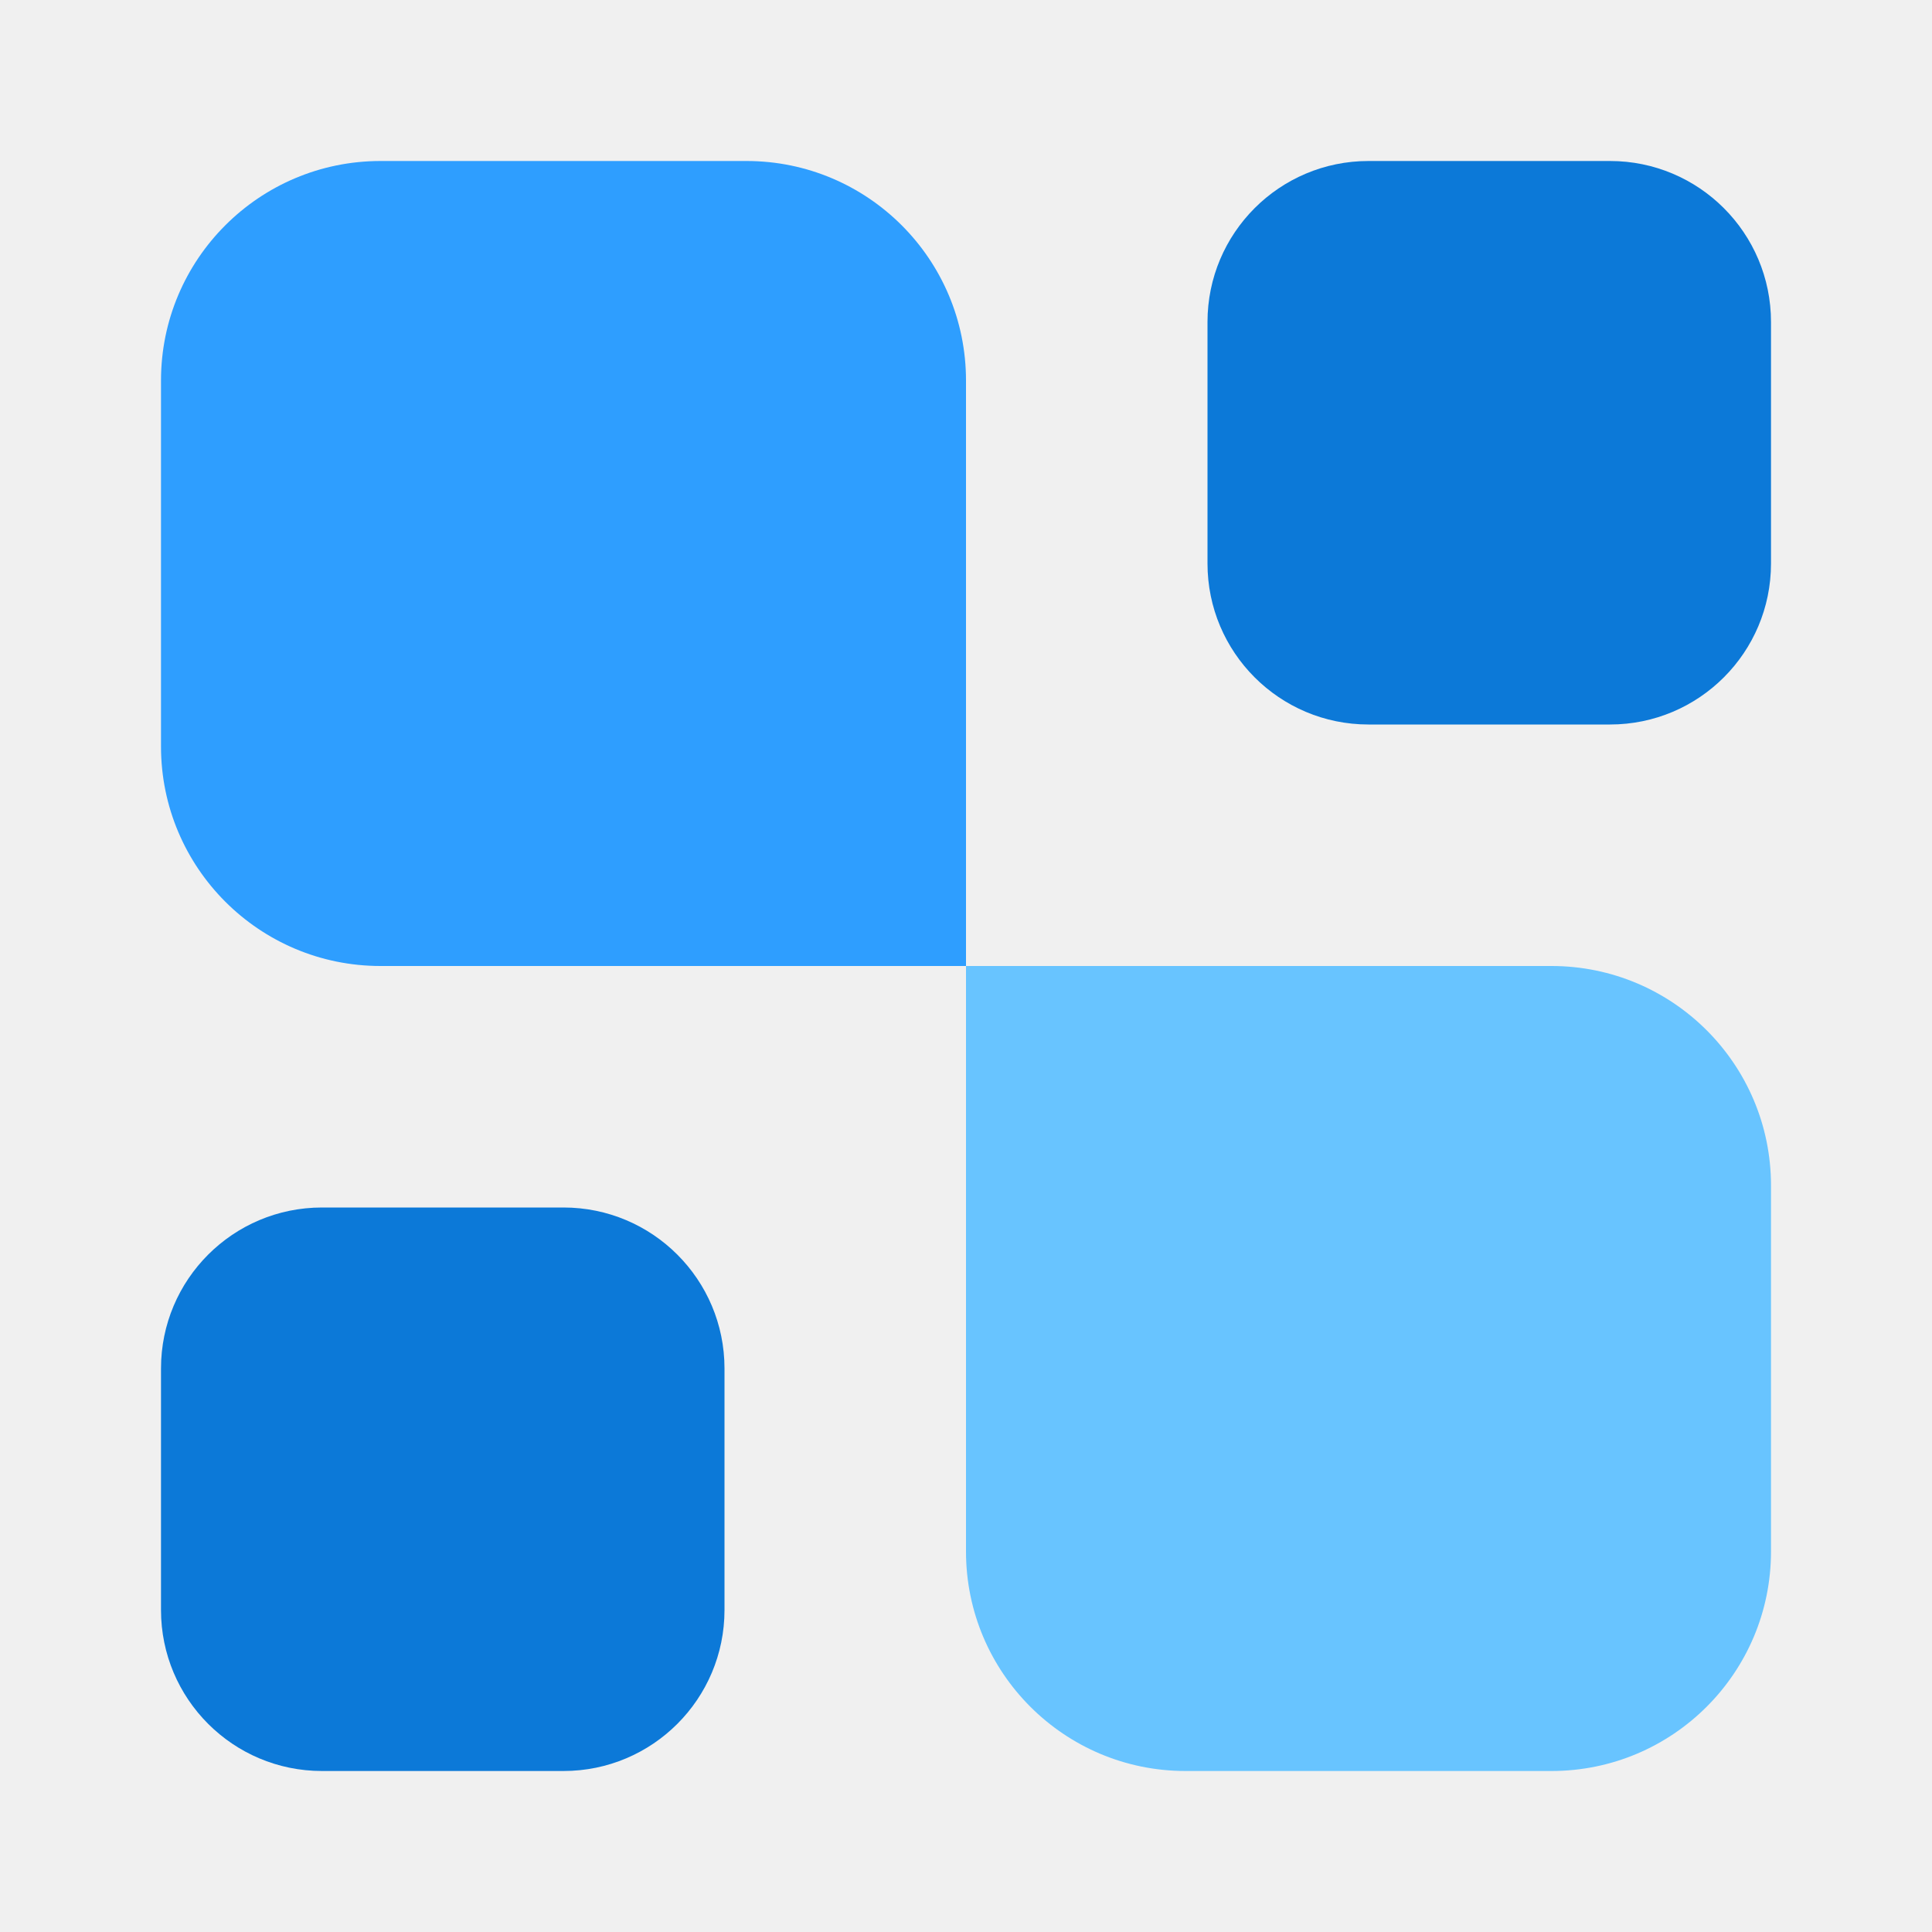
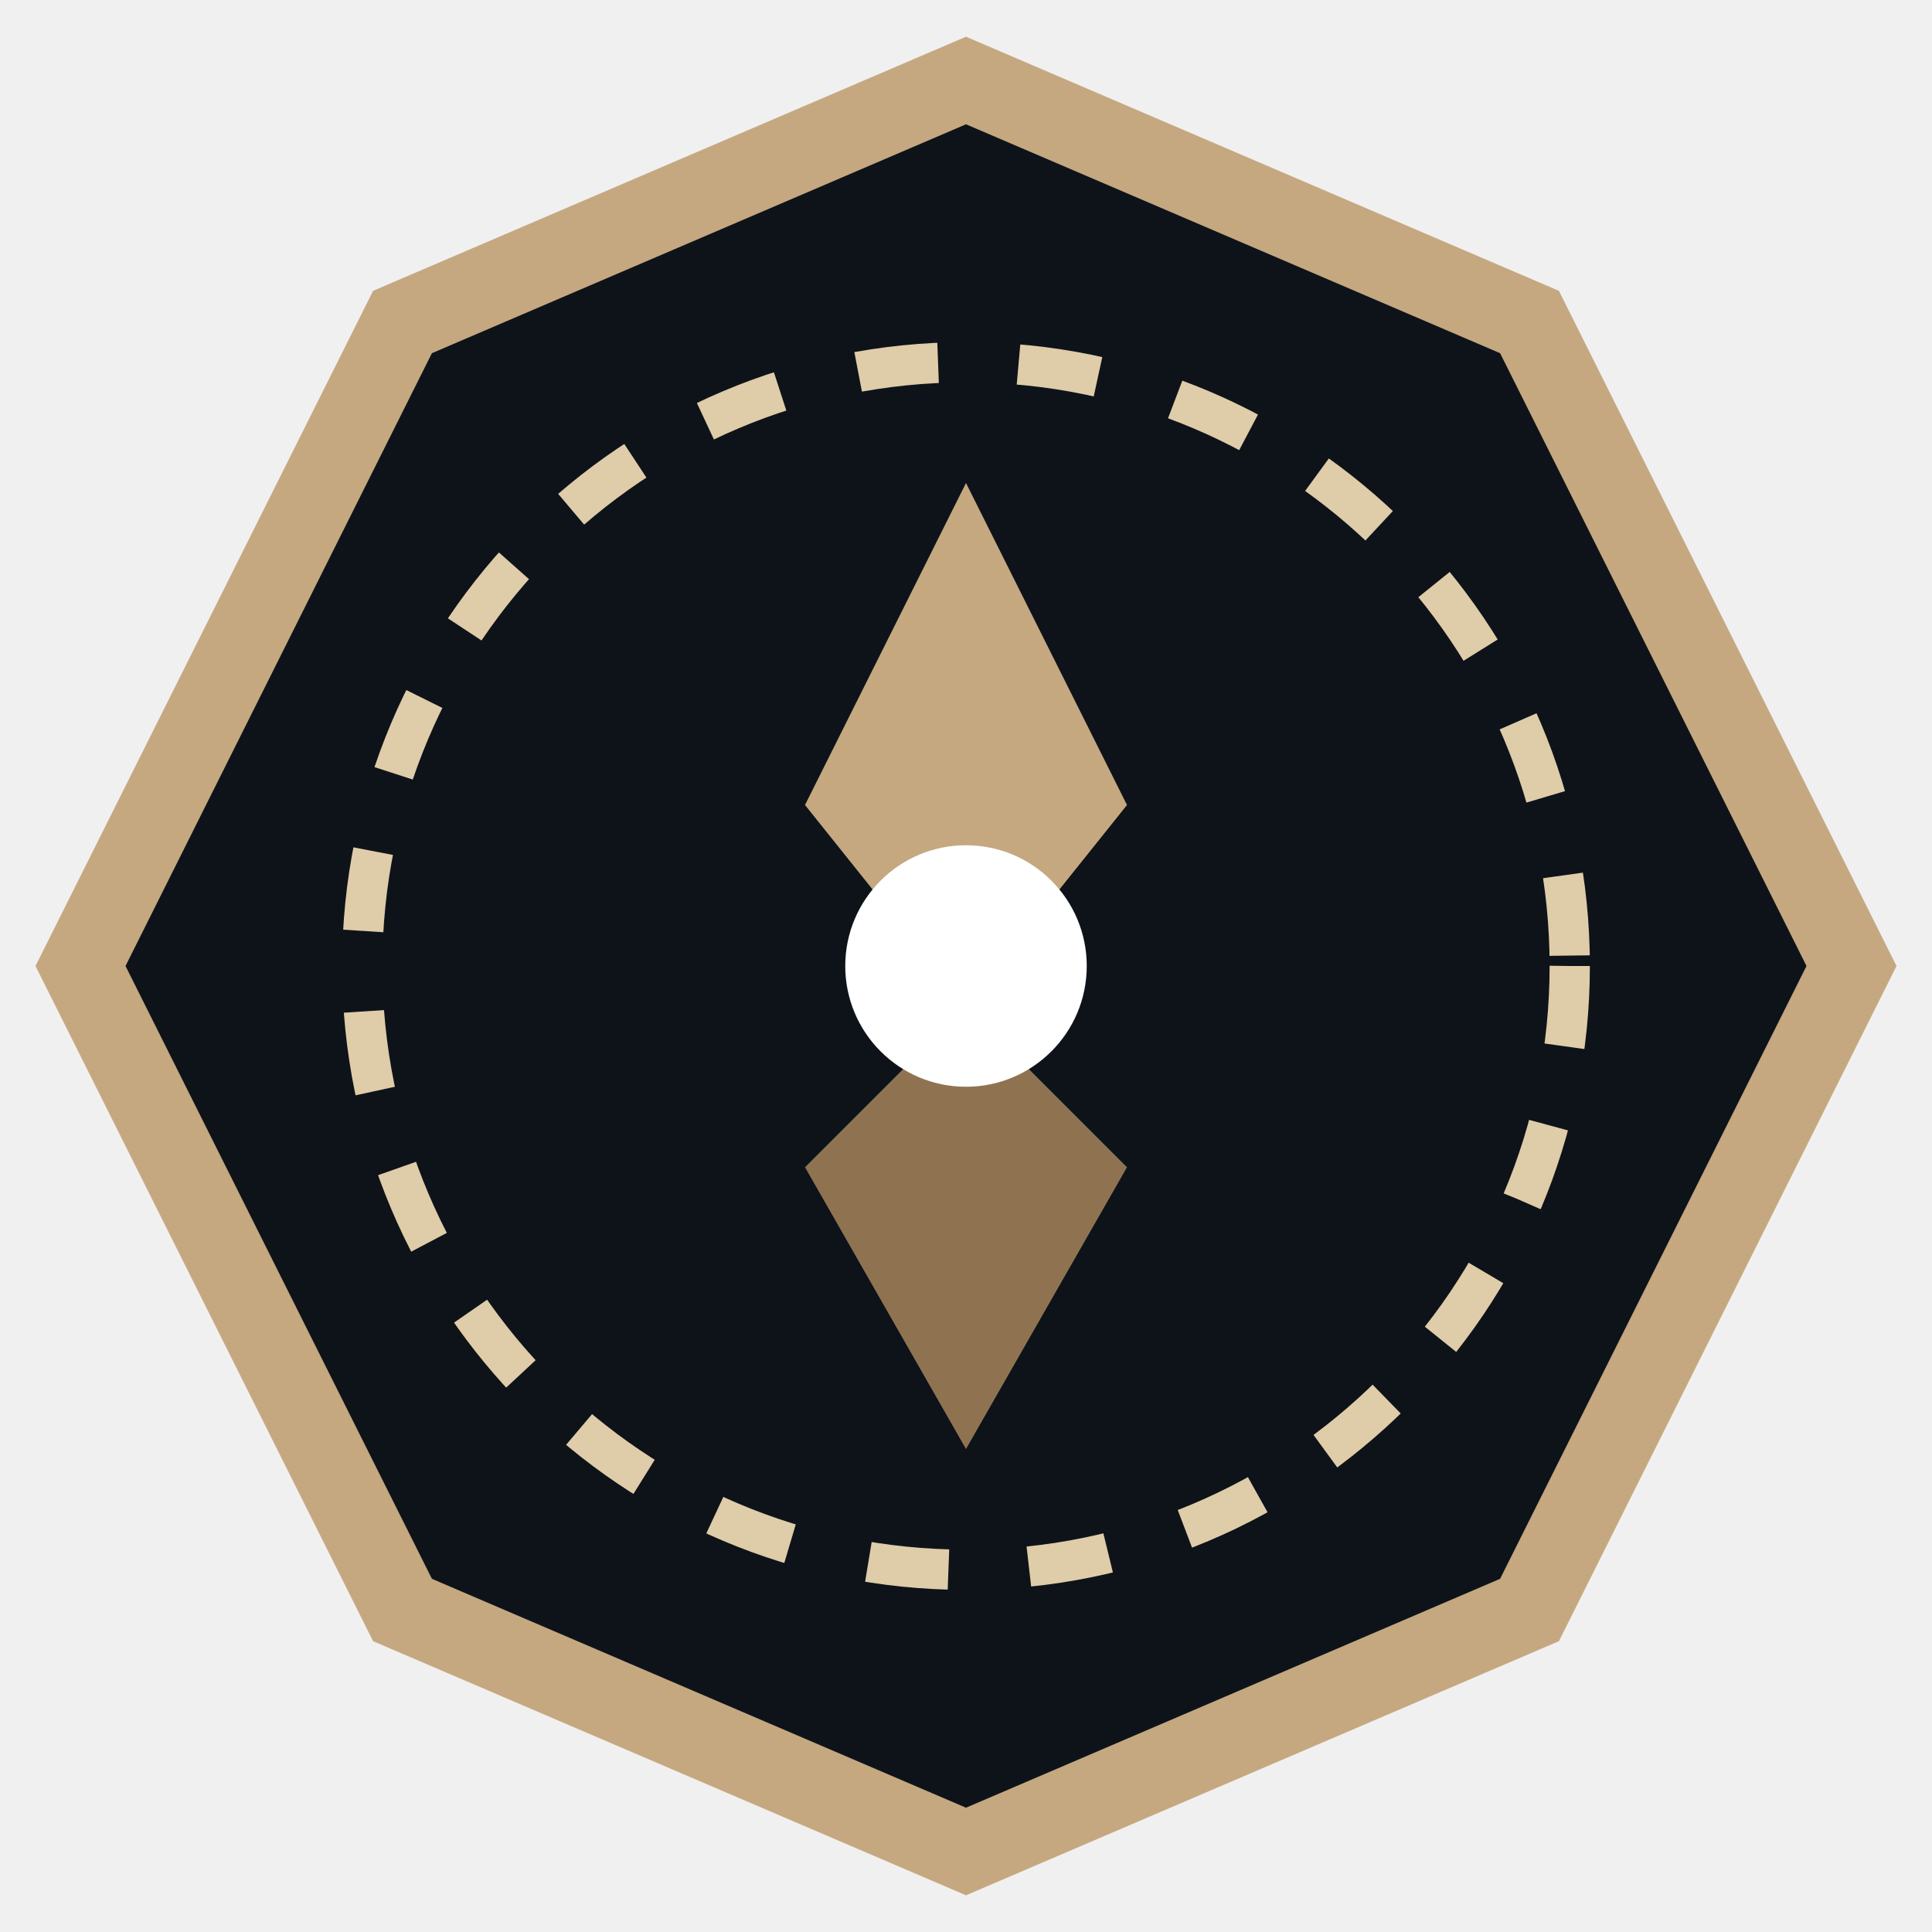
- <svg xmlns="http://www.w3.org/2000/svg" width="24" height="24" viewBox="0 0 24 24" fill="none">
-   <path d="M22 19.273C22 20.779 20.779 22 19.273 22H14.727C13.221 22 12 20.779 12 19.273V12H19.273C20.779 12 22 13.221 22 14.727V19.273Z" fill="#68C4FF" />
-   <path d="M20 2C21.105 2 22 2.895 22 4V7C22 8.105 21.105 9 20 9H17C15.895 9 15 8.105 15 7V4C15 2.895 15.895 2 17 2H20Z" fill="#0C79D8" />
-   <path d="M7 15C8.105 15 9 15.895 9 17V20C9 21.105 8.105 22 7 22H4C2.895 22 2 21.105 2 20V17C2 15.895 2.895 15 4 15H7Z" fill="#0C79D8" />
-   <path d="M12 12H4.727C3.221 12 2 10.779 2 9.273V4.727C2 3.221 3.221 2 4.727 2H9.273C10.779 2 12 3.221 12 4.727V12Z" fill="#2E9EFF" />
+ <svg xmlns="http://www.w3.org/2000/svg" width="48" height="48" viewBox="0 0 48 48" fill="none">
+   <polygon points="24,2 38,8 46,24 38,40 24,46 10,40 2,24 10,8" fill="#0e131a" stroke="#c5a880" stroke-width="2" />
+   <circle cx="24" cy="24" r="15" stroke="#dfcca8" stroke-width="1" stroke-dasharray="2 2" />
+   <path d="M24 12 L28 20 L24 25 L20 20 Z" fill="#c5a880" />
+   <path d="M24 25 L28 29 L24 36 L20 29 Z" fill="#8f7351" />
+   <circle cx="24" cy="24" r="3" fill="#ffffff" />
</svg>
